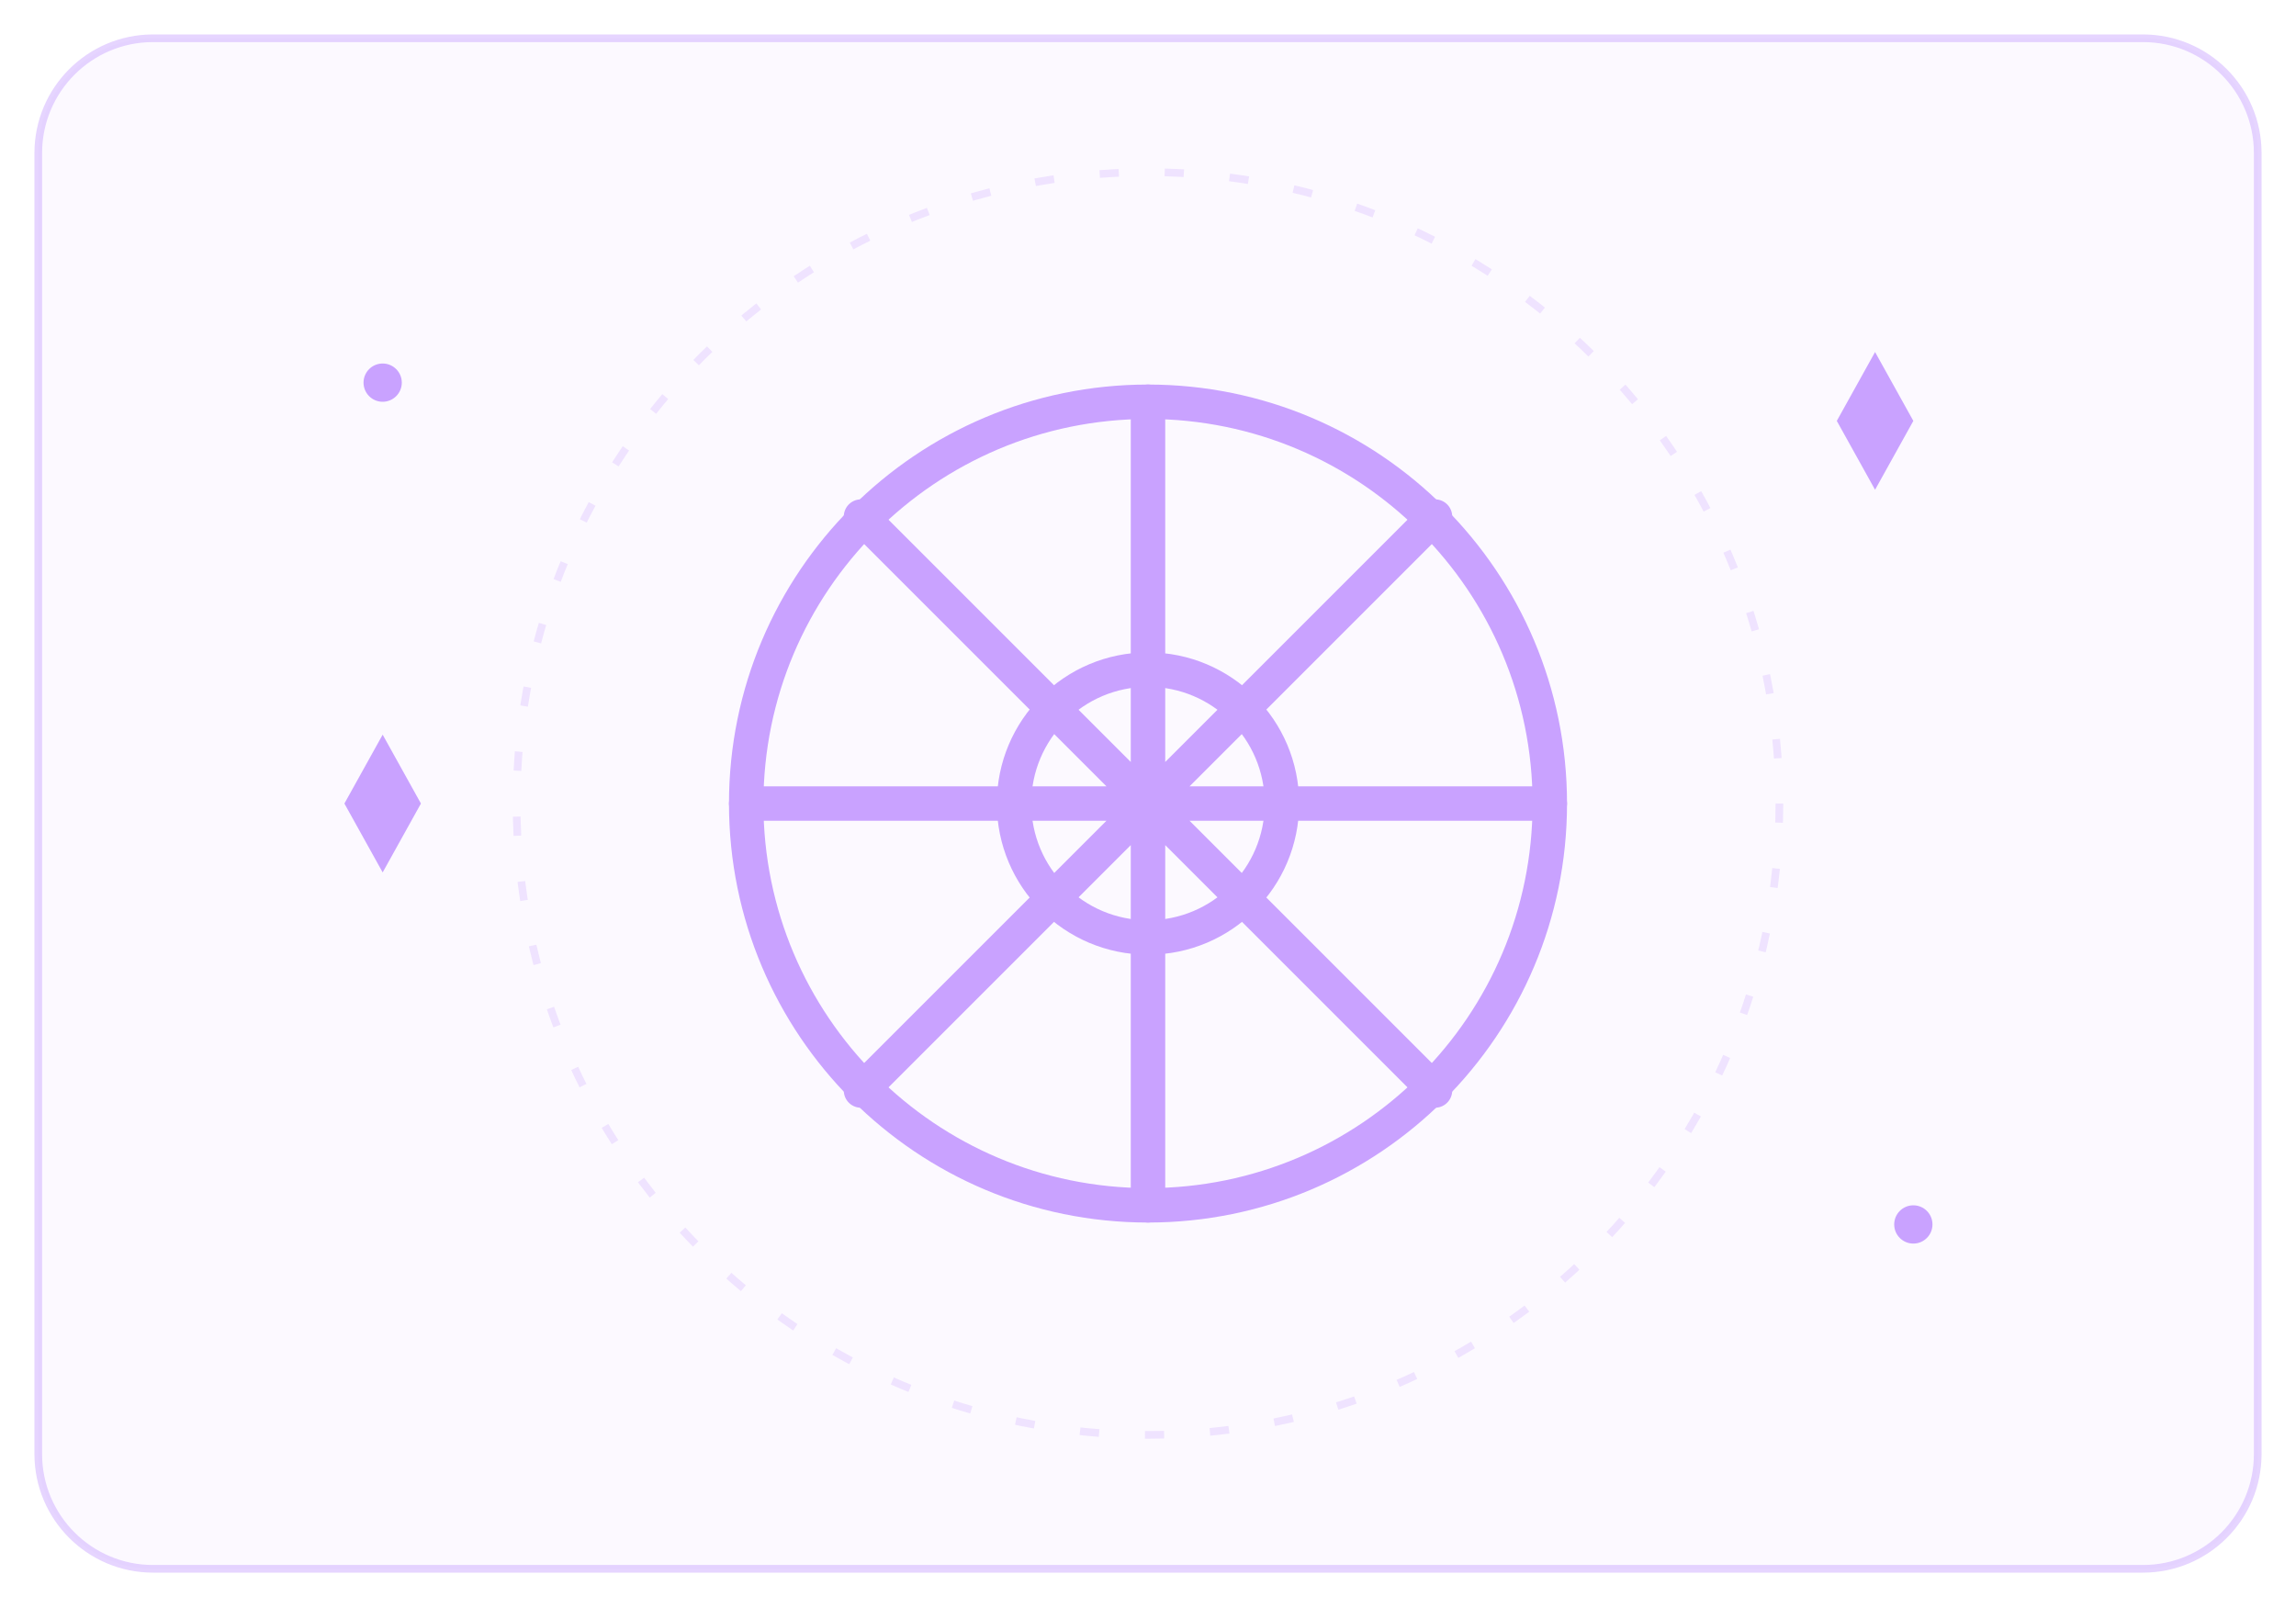
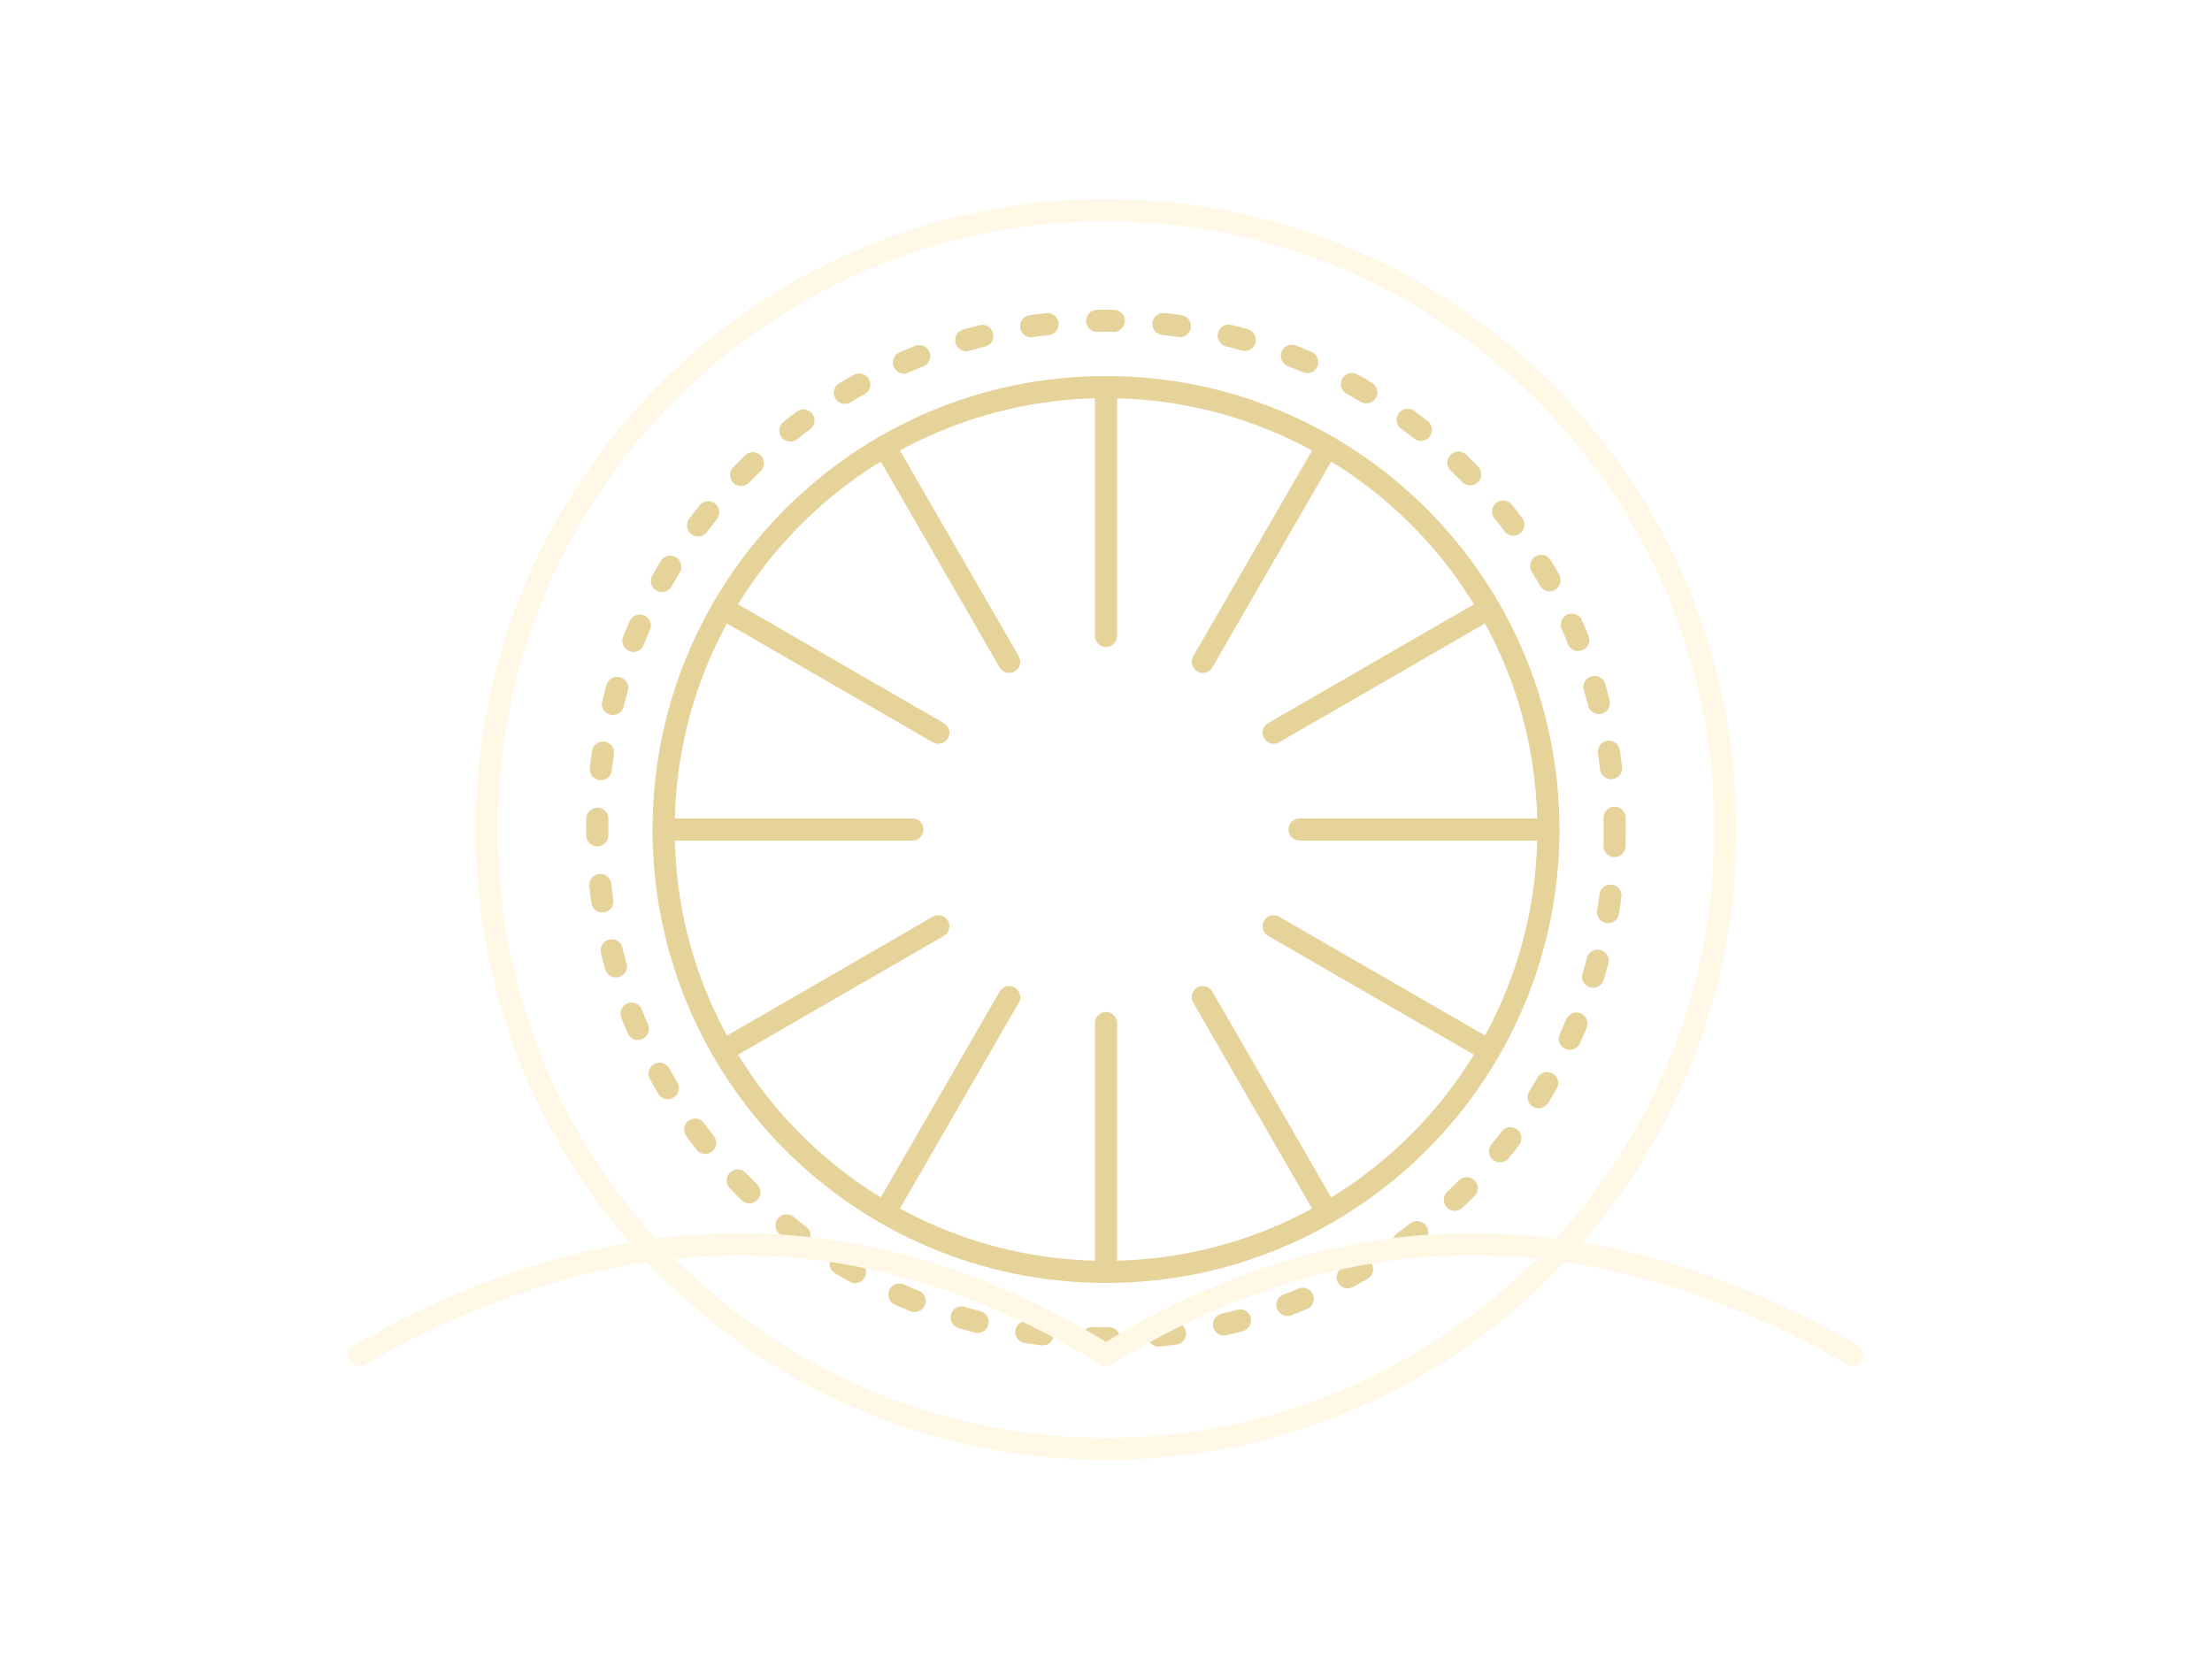
- <svg xmlns="http://www.w3.org/2000/svg" viewBox="0 0 600 420">
-   <rect x="10" y="10" width="580" height="400" rx="30" fill="#c9a2ff" fill-opacity=".07" stroke="#c9a2ff" stroke-opacity=".45" stroke-width="2" />
-   <circle cx="300" cy="210" r="165" fill="none" stroke="#c9a2ff" stroke-opacity=".25" stroke-width="2" stroke-dasharray="5 12" />
-   <g fill="none" stroke="#c9a2ff" stroke-width="9" stroke-linecap="round" stroke-linejoin="round">
-     <circle cx="300" cy="210" r="105" />
-     <path d="M300 105 V315 M195 210 H405 M225 135 L375 285 M375 135 L225 285" />
-     <circle cx="300" cy="210" r="35" />
-   </g>
-   <g fill="#c9a2ff">
-     <circle cx="100" cy="100" r="5" />
-     <circle cx="500" cy="320" r="5" />
-     <path d="M90 210 l10 -18 10 18 -10 18z M480 110 l10 -18 10 18 -10 18z" />
+ <svg xmlns="http://www.w3.org/2000/svg" viewBox="0 0 400 300">
+   <g transform="translate(200 150)" fill="none" stroke="#E6D39A" stroke-width="4" stroke-linecap="round" stroke-linejoin="round">
+     <circle r="112" stroke="#FFF8E7" />
+     <circle r="92" stroke-dasharray="3 9" />
+     <circle r="80" />
+     <path d="M0 -80V-35" transform="rotate(0)" />
+     <path d="M0 -80V-35" transform="rotate(30)" />
+     <path d="M0 -80V-35" transform="rotate(60)" />
+     <path d="M0 -80V-35" transform="rotate(90)" />
+     <path d="M0 -80V-35" transform="rotate(120)" />
+     <path d="M0 -80V-35" transform="rotate(150)" />
+     <path d="M0 -80V-35" transform="rotate(180)" />
+     <path d="M0 -80V-35" transform="rotate(210)" />
+     <path d="M0 -80V-35" transform="rotate(240)" />
+     <path d="M0 -80V-35" transform="rotate(270)" />
+     <path d="M0 -80V-35" transform="rotate(300)" />
+     <path d="M0 -80V-35" transform="rotate(330)" />
+     <path d="M-135 95Q-65 55 0 95Q65 55 135 95" stroke="#FFF8E7" />
  </g>
</svg>
